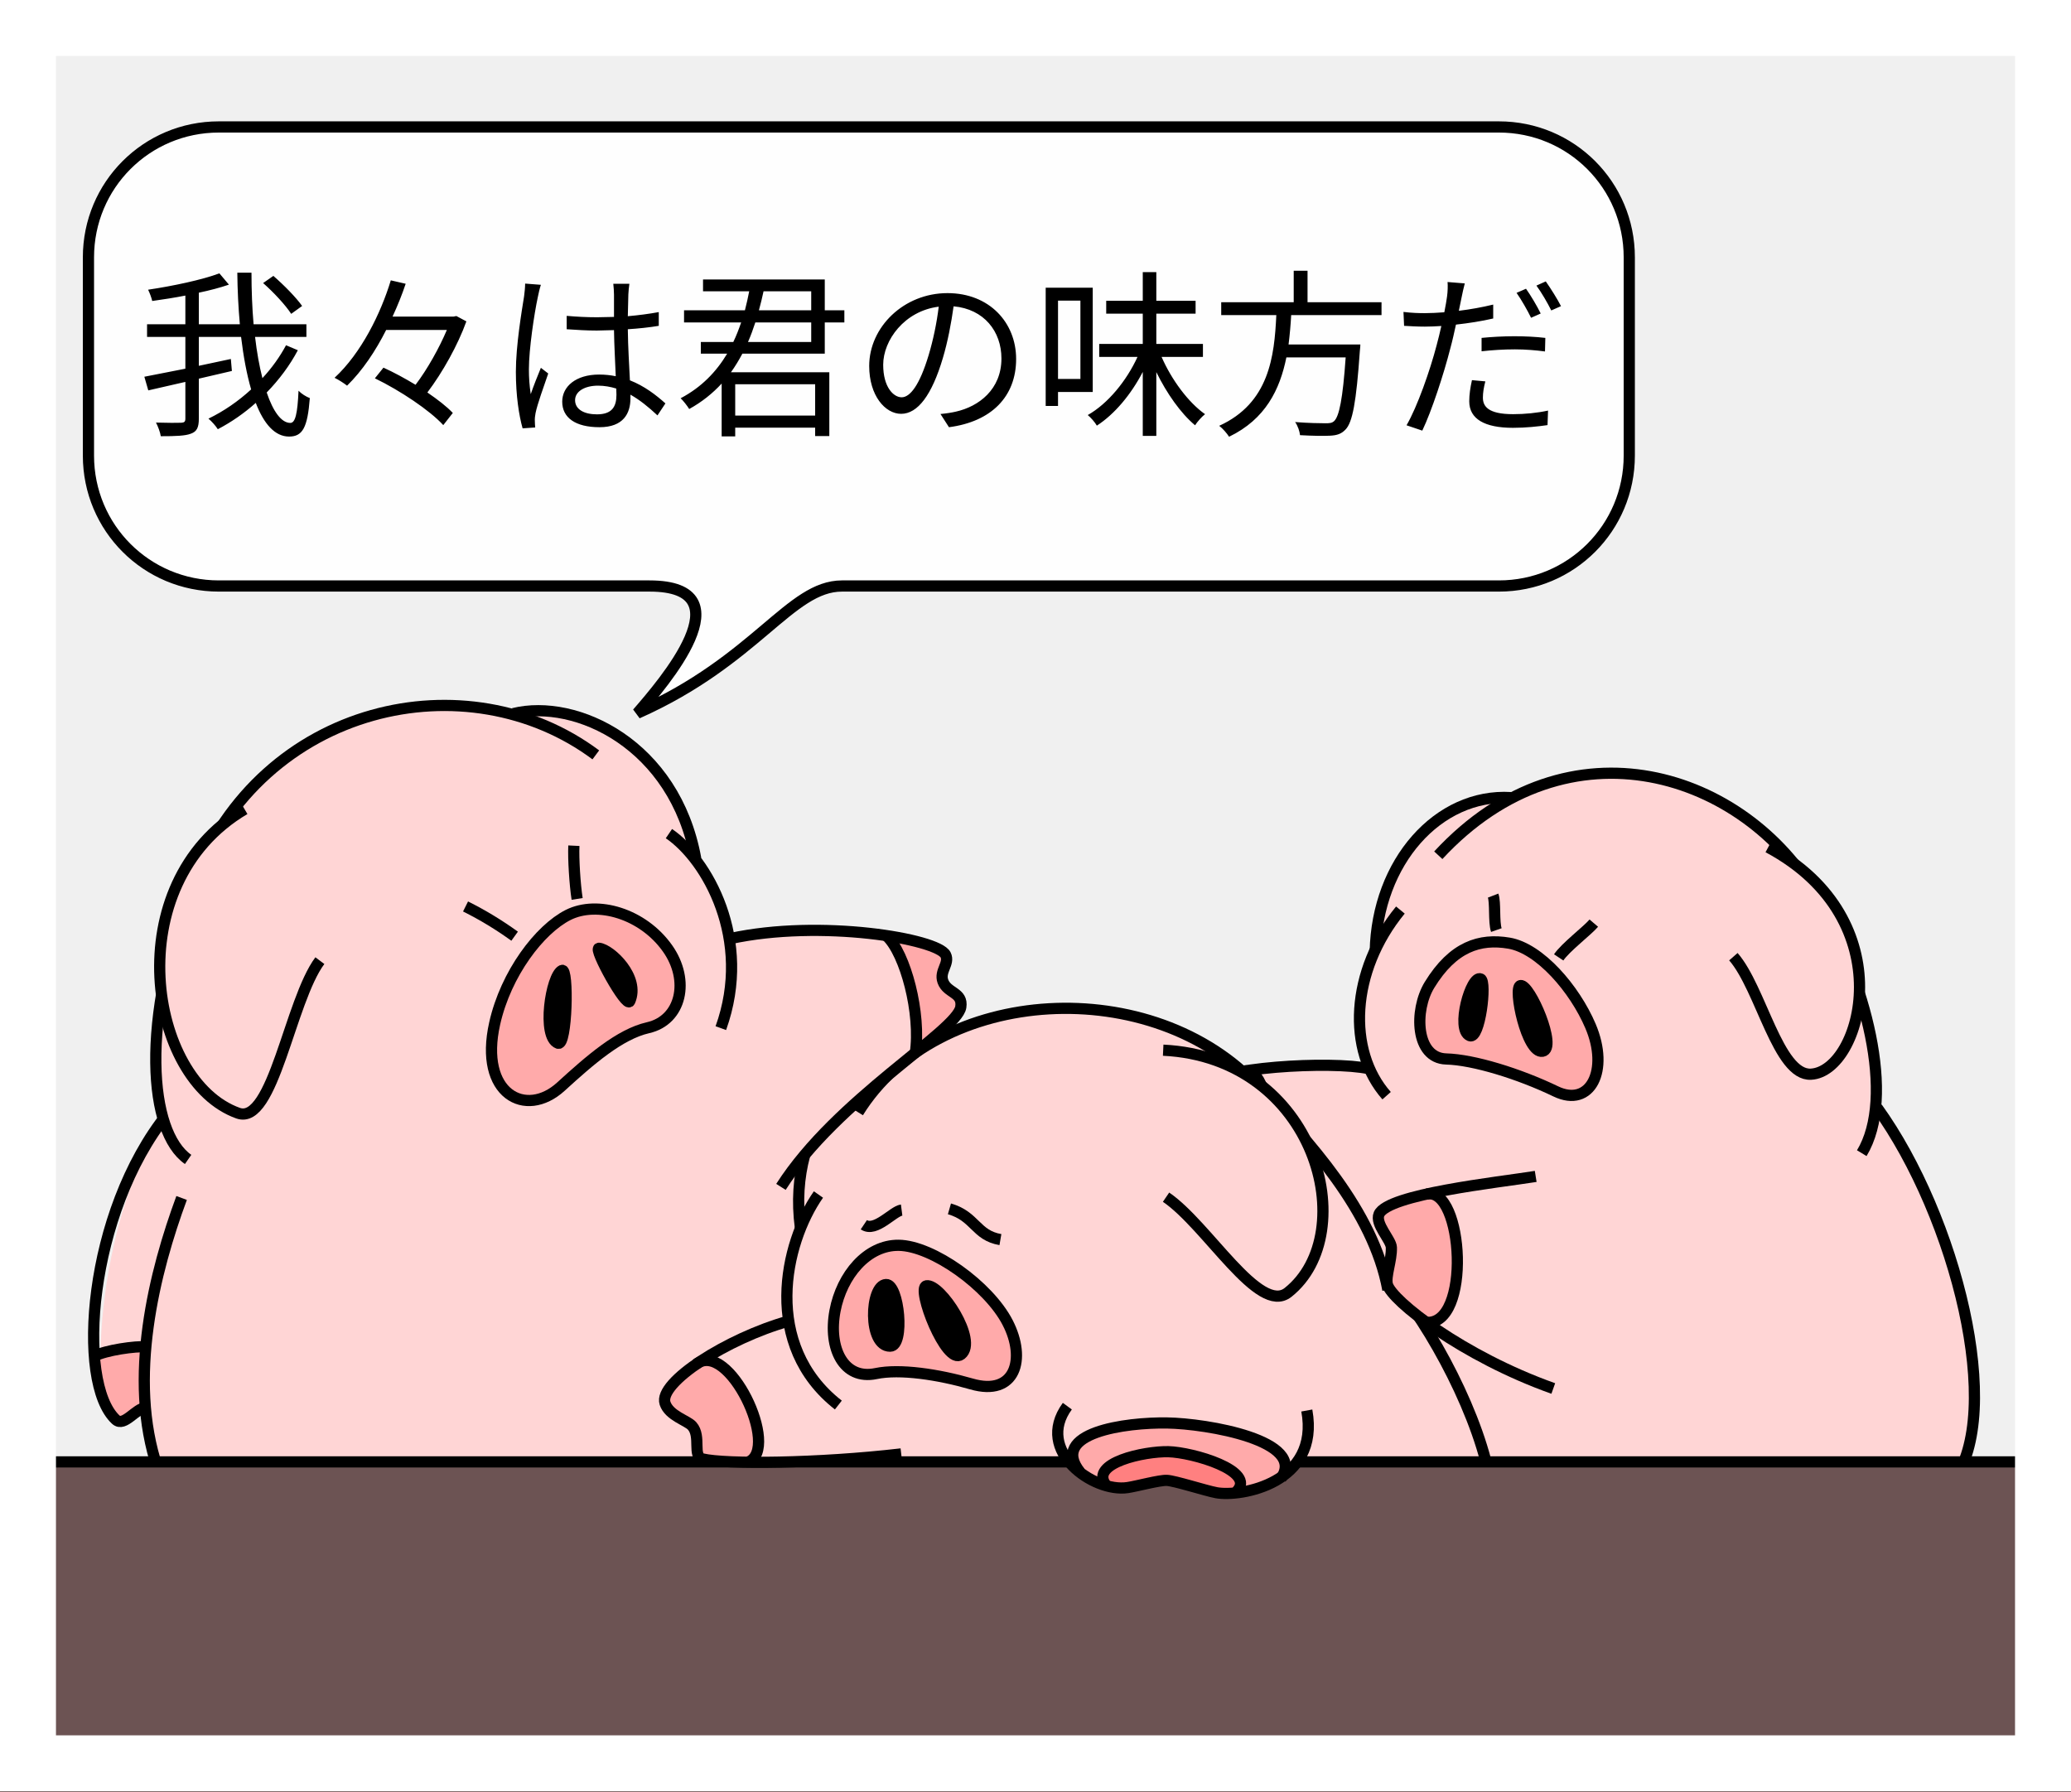
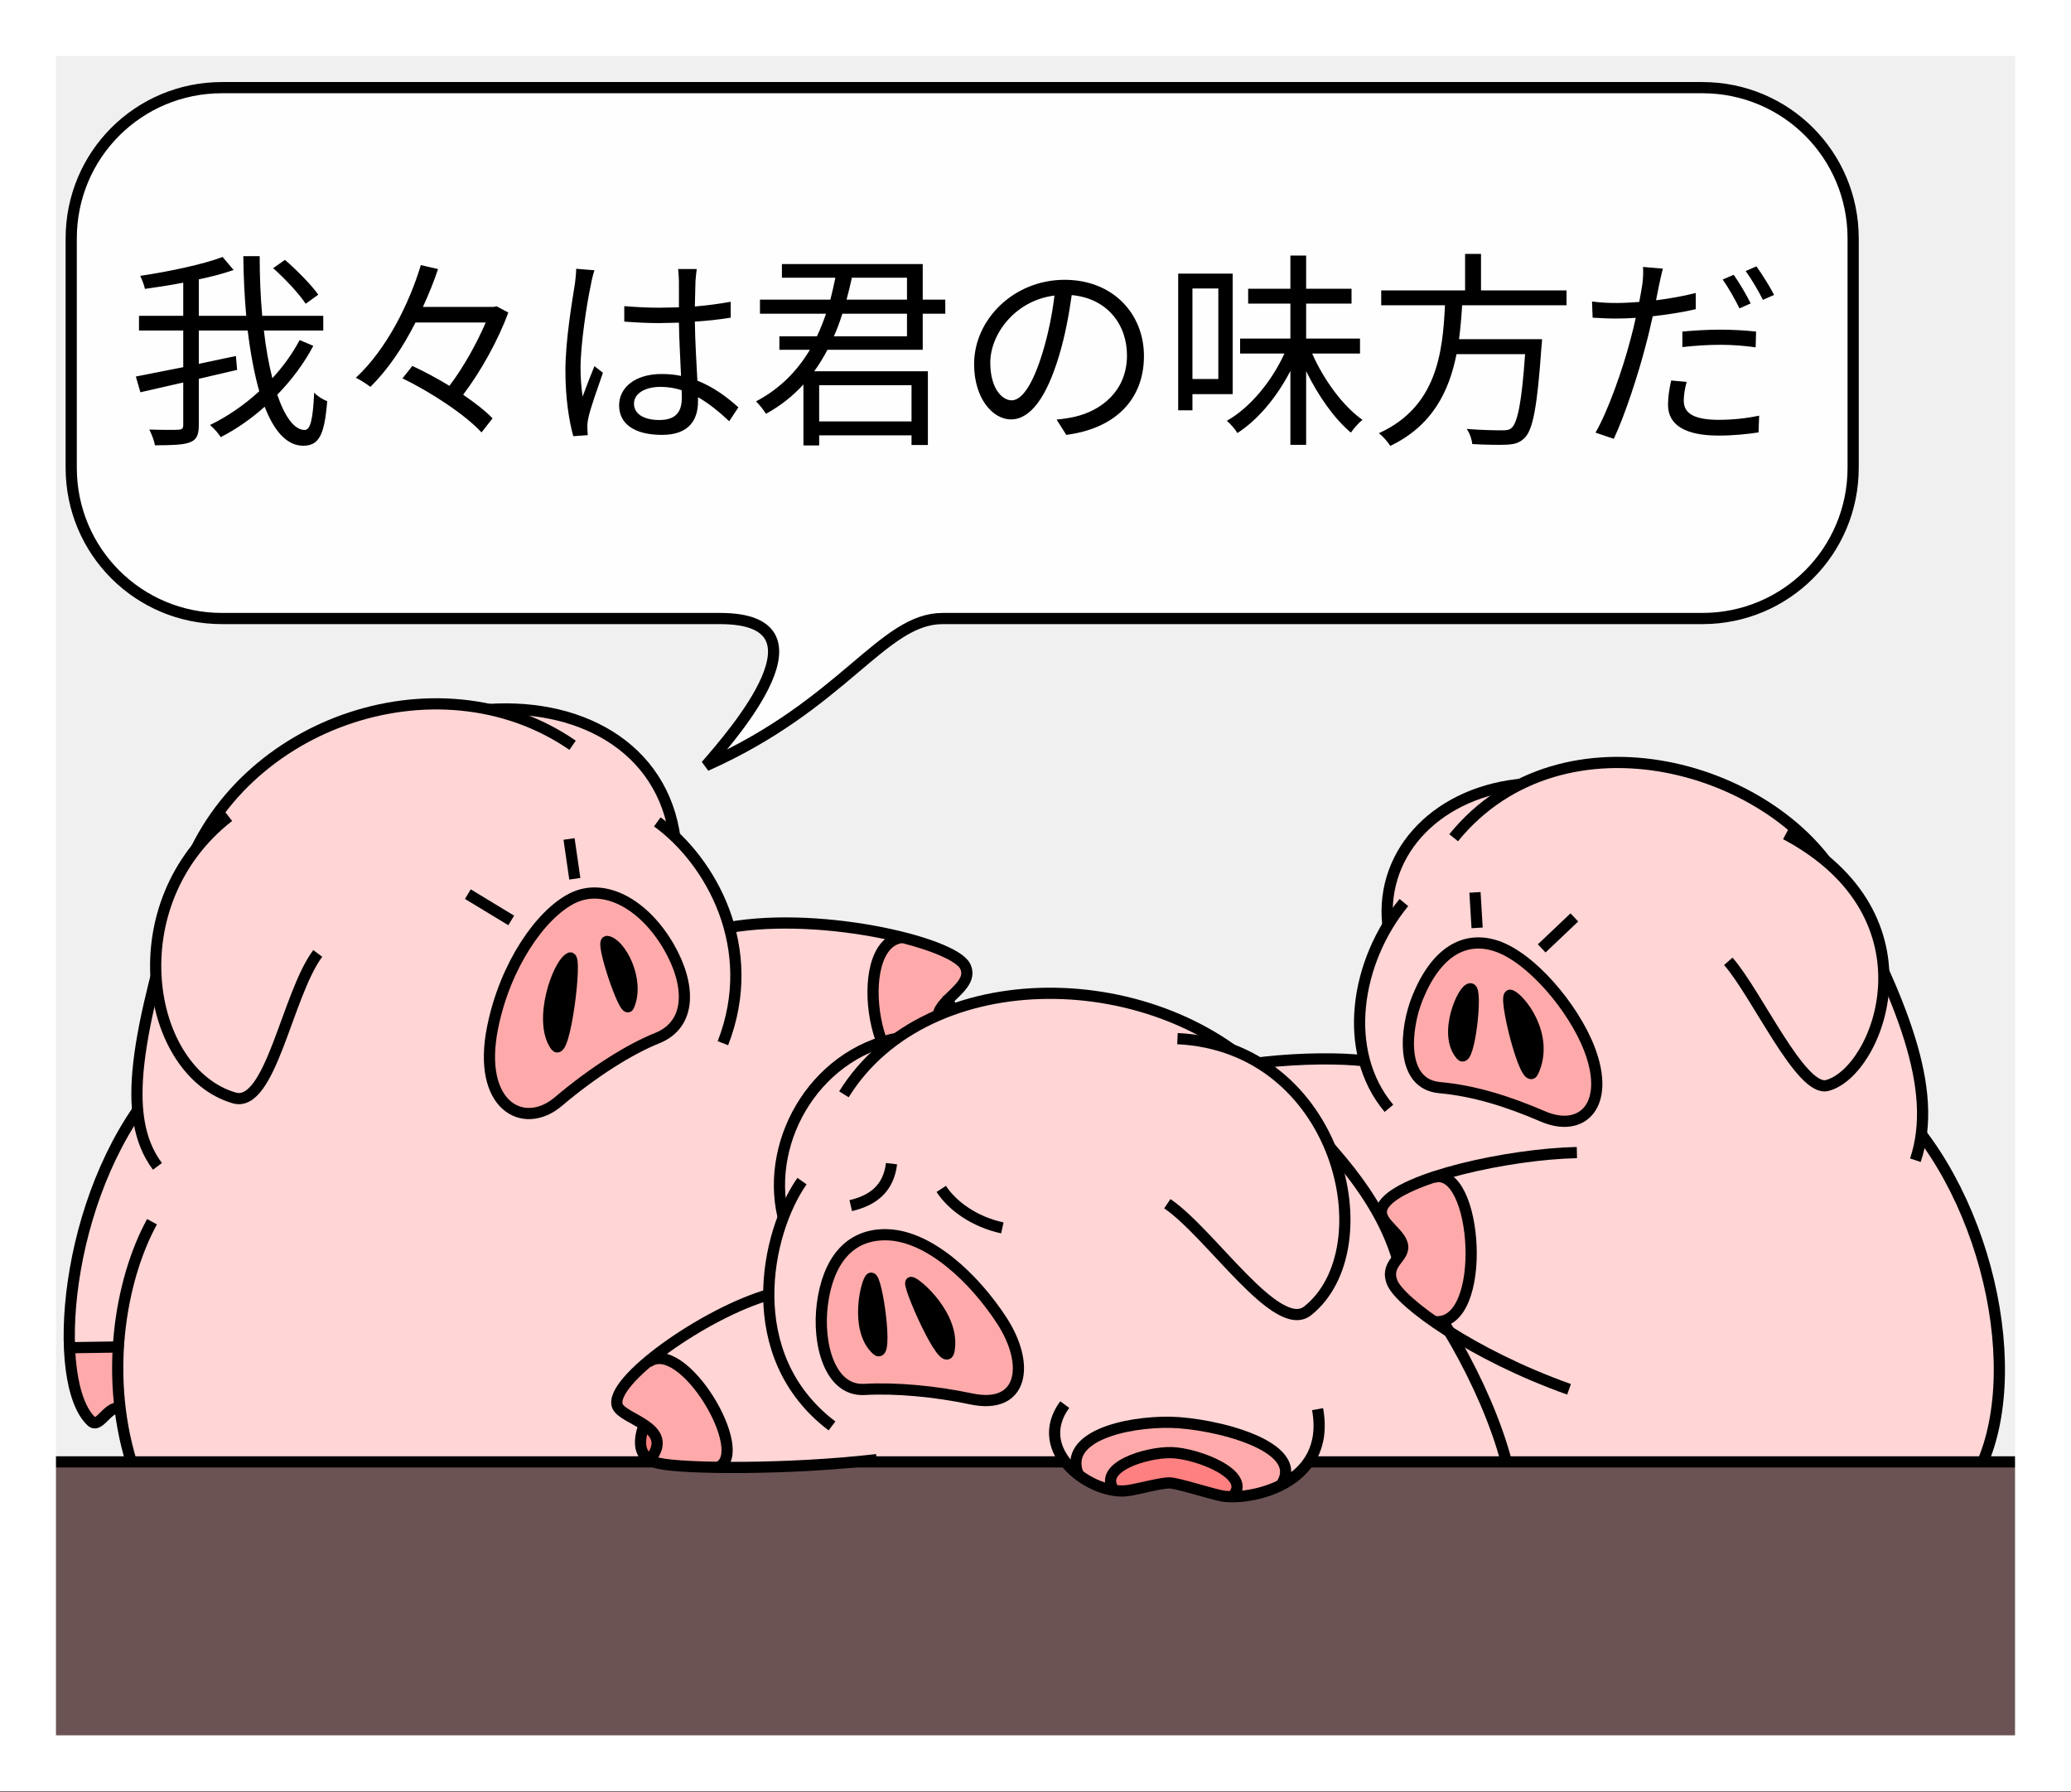
<svg xmlns="http://www.w3.org/2000/svg" width="370" height="320" id="svg3172" version="1.1">
  <defs id="defs3174" />
  <g id="layer1" transform="translate(0,-732.3622)" style="display:none">
    <path style="fill:none;stroke:#0000ff;stroke-width:1px;stroke-linecap:butt;stroke-linejoin:miter;stroke-opacity:1;display:inline" d="M 10,1042.362 360,742.362" id="path3025" />
    <path style="fill:none;stroke:#0000ff;stroke-width:1px;stroke-linecap:butt;stroke-linejoin:miter;stroke-opacity:1;display:inline" d="M 10,742.362 360,1042.362" id="path3027" />
    <path style="fill:none;stroke:#ff0000;stroke-width:1px;stroke-linecap:butt;stroke-linejoin:miter;stroke-opacity:1;display:inline" d="m 10,732.362 0,320" id="path3006" />
    <path style="fill:none;stroke:#ff0000;stroke-width:1px;stroke-linecap:butt;stroke-linejoin:miter;stroke-opacity:1;display:inline" d="m 360,732.362 0,320" id="path3010" />
    <path style="fill:none;stroke:#ff0000;stroke-width:1px;stroke-linecap:butt;stroke-linejoin:miter;stroke-opacity:1;display:inline" d="m 0,742.362 370,3e-5" id="path3016" />
    <path style="fill:none;stroke:#ff0000;stroke-width:1px;stroke-linecap:butt;stroke-linejoin:miter;stroke-opacity:1;display:inline" d="m 0,1042.362 370,0" id="path3018" />
  </g>
  <g id="layer3">
-     <g id="g5508" transform="matrix(1.404209,0,0,1.404209,1126.109,-507.1743)" style="stroke-width:1.424;display:inline">
-       <path id="path5109-2-7-9-5-9-1-1" d="m -783.476,540.279 c -1.299,0.066 -2.417,2.154 -3.708,1.514 -3.961,-1.961 -2.007,-27.435 6.569,-38.748 l 46.484,5.376 z" style="fill:#ffd5d5;stroke:none;display:inline" />
-       <path id="path5109-2-7-9-5-9-1-5" d="m -787.227,541.769 c 1.183,0.824 2.575,-1.506 3.874,-1.572 l 0.104,-7.782 c -1.343,-0.123 -5.389,0.674 -6.609,1.221 -0.01,1.193 0.504,6.65 2.63,8.133 z" style="fill:#ffaaaa;stroke:none;display:inline" />
-       <path id="path3754-1" d="m -778.845,513.585 c -3.424,9.248 -6.928,22.972 -3.055,34.376 l 88.211,0.072 c 7.328,-11.578 -1.38,-33.335 -8.024,-41.376" style="fill:#ffd5d5;stroke:#000000;stroke-width:1.424;stroke-linecap:butt;stroke-linejoin:miter;stroke-opacity:1;display:inline" />
-       <path id="path5109-2-7-9-5-9-1" d="m -783.371,540.245 c -1.299,0.066 -2.79,2.521 -3.848,1.541 -5.086,-4.711 -3.522,-26.335 6.556,-38.886" style="fill:none;stroke:#000000;stroke-width:1.424;stroke-linecap:butt;stroke-linejoin:miter;stroke-opacity:1;display:inline" />
-       <path id="path5111-7-6-0-2-9-3" d="m -783.317,532.524 c -1.343,-0.123 -5.233,0.424 -6.64,1.19" style="fill:none;stroke:#000000;stroke-width:1.424;stroke-linecap:butt;stroke-linejoin:miter;stroke-opacity:1;display:inline" />
+     <g id="g3460" transform="matrix(1.023015,0,0,1.023015,39.086,-320.6719)" style="stroke-width:1.955">
+       <path id="path5109-2-7-9-5-9-1-9-8" d="m -16.546,559.032 c -2.381,-1.162 -3.918,3.539 -5.403,2.164 -7.142,-6.615 -4.946,-39.148 10.979,-58.151 l 74.051,-60.68 15.056,14.751 10.134,19.162 12.271,35.693 z" style="fill:#ffd5d5;stroke:none;display:inline" />
+       <path id="path5109-2-7-9-5-9-1-5-4" d="m -22.247,561.64 c 1.661,1.157 3.477,-3.509 5.44,-2.207 l 0.146,-10.927 -9.28,0.182 c -0.014,1.675 0.707,10.871 3.694,12.953 z" style="fill:#ffaaaa;stroke:none;display:inline" />
+       <path id="path3754-1-0" d="m -11.66,526.794 c -5.597,10.227 -8.546,27.527 -3.108,43.542 l 123.866,0.102 c 10.29,-16.257 6.34,-50.751 -5.354,-62.043" style="fill:#ffd5d5;stroke:#000000;stroke-width:1.955;stroke-linecap:butt;stroke-linejoin:miter;stroke-opacity:1;display:inline" />
+       <path id="path5109-2-7-9-5-9-1-9" d="m -16.832,559.5 c -2.381,-1.162 -3.918,3.539 -5.403,2.164 -7.142,-6.615 -4.946,-39.148 10.979,-58.151" style="fill:none;stroke:#000000;stroke-width:1.955;stroke-linecap:butt;stroke-linejoin:miter;stroke-opacity:1;display:inline" />
+       <path id="path5111-7-6-0-2-9-3-4" d="m -16.757,548.658 -9.045,0.138" style="fill:none;stroke:#000000;stroke-width:1.955;stroke-linecap:butt;stroke-linejoin:miter;stroke-opacity:1;display:inline" />
+       <path id="path3333-8" d="m 87.502,476.162 c 16.205,-3.532 40.731,2.213 42.833,6.453 1.8,3.633 -2.945,5.323 -2.945,5.323 -0.203,1.872 2.723,4.282 2.307,6.95 -0.669,4.296 -19.894,14.214 -28.681,22.571" style="fill:#ffd5d5;stroke:none;display:inline" />
+       <path id="path4014-6-1" d="m 127.322,487.436 c -0.203,1.872 2.753,4.287 2.307,6.95 -0.472,2.818 -5.678,6.118 -5.678,6.118 -9.327,5.877 -14.105,-22.344 -4.669,-23.427 0,0 9.18,1.485 10.985,5.036 1.838,3.614 -2.945,5.323 -2.945,5.323 z" style="fill:#ffaaaa;stroke:none;display:inline" />
+       <path id="path3333-0" d="m 125.877,491.623 c -0.521,-2.839 0.975,-3.317 1.742,-3.785 -0.203,1.872 2.772,3.986 2.473,6.153 -1.514,1.947 -4.026,-1.336 -4.215,-2.368 z" style="fill:#ff8080;stroke:none;display:inline" />
+       <g style="stroke-width:1.392;display:inline" transform="matrix(1.404209,0,0,1.404209,1083.184,-199.117)" id="g5420-1">
+         <path style="fill:#ffd5d5;stroke:#000000;stroke-width:1.392;stroke-linecap:butt;stroke-linejoin:miter;stroke-opacity:1;display:inline" d="m -739.004,453.359 c 12.284,-1.259 22.926,4.505 24.38,16.079" id="path5091-2-40-9-9-9-8" />
+         <path style="fill:#ffd5d5;stroke:#000000;stroke-width:1.392;stroke-linecap:butt;stroke-linejoin:miter;stroke-opacity:1;display:inline" d="m -727.379,457.704 c -16.829,-11.61 -42.582,-2.653 -48.632,17.523 -5.441,18.146 -7.702,28.576 -3,34.845" id="path6000-4" />
+         <path style="fill:none;stroke:#000000;stroke-width:1.392;stroke-linecap:butt;stroke-linejoin:miter;stroke-opacity:1;display:inline" d="m -727.821,469.36 0.717,4.948" id="path5095-5-4-8-7-4-7" />
+         <path style="fill:none;stroke:#000000;stroke-width:1.392;stroke-linecap:butt;stroke-linejoin:miter;stroke-opacity:1;display:inline" d="m -740.405,476.218 5.391,3.27" id="path5097-5-8-8-9-4-7" />
+         <path style="fill:#ffd5d5;stroke:#000000;stroke-width:1.392;stroke-linecap:butt;stroke-linejoin:miter;stroke-opacity:1;display:inline" d="m -770.152,466.568 c -13.959,10.899 -10.29,31.781 0.675,34.989 4.55,1.331 6.588,-12.868 10.403,-17.965" id="path5099-1-8-2-54-6-9" />
+         <path style="fill:#ffaaaa;stroke:#000000;stroke-width:1.392;stroke-linecap:butt;stroke-linejoin:miter;stroke-opacity:1;display:inline" d="m -737.329,492.813 c -1.963,9.784 3.875,12.84 8.157,9.217 4.427,-3.746 8.925,-6.547 12.296,-7.897 4.344,-1.74 4.168,-6.656 1.491,-11.315 -3.076,-5.353 -8.054,-8.087 -12.043,-6.079 -3.923,1.975 -8.344,8.312 -9.901,16.073 z" id="path5101-7-2-4-3-0-3" />
+         <path style="fill:#000000;stroke:#000000;stroke-width:1.392;display:inline" d="m -729.485,495.083 c 1.119,1.578 2.723,-11.363 1.788,-10.92 -1.52,0.72 -3.996,7.806 -1.788,10.92 z" id="path5105-1-4-55-12-6-19" />
+         <path style="fill:#000000;stroke:#000000;stroke-width:1.392;display:inline" d="m -723.093,482.102 c -0.865,-0.103 2.225,9.071 2.676,8.056 1.449,-3.263 -1.08,-7.866 -2.676,-8.056 z" id="path5107-1-5-1-3-6-8" />
+         <path id="path3333" d="m -709.058,480.59 c 11.54,-2.516 29.007,1.576 30.503,4.596 1.282,2.587 -3.739,4.251 -3.338,6.487 0.132,0.735 1.889,3.284 3.05,1.54" style="fill:none;stroke:#000000;stroke-width:1.392;stroke-linecap:butt;stroke-linejoin:miter;stroke-opacity:1" />
+         <path id="path4014-6" d="m -680.652,488.977 c -0.145,1.333 1.939,3.049 1.643,4.949 -0.476,3.06 -14.135,10.474 -20.393,16.425" style="fill:none;stroke:#000000;stroke-width:1.392;stroke-linecap:butt;stroke-linejoin:miter;stroke-opacity:1" />
+         <path style="fill:none;stroke:#000000;stroke-width:1.392;stroke-linecap:butt;stroke-linejoin:miter;stroke-opacity:1" d="m -686.378,481.599 c -6.72,0.771 -3.268,20.744 3.375,16.559" id="path4016-5" />
+         <path style="fill:#ffd5d5;stroke:#000000;stroke-width:1.392;stroke-linecap:butt;stroke-linejoin:miter;stroke-opacity:1;display:inline" d="m -716.845,467.234 c 6.626,4.8 12.795,15.643 8.158,27.523" id="path5093-4-9-4-2-3-2" />
+       </g>
    </g>
-     <g id="g5642" transform="matrix(-1.404209,0,0,1.404209,-759.9071,-507.1743)" style="stroke-width:1.424;display:inline">
-       <path id="path5089-8-7-0-8-2-8-7-0-2" d="m -707.549,522.076 c 6.924,-6.747 14.07,-11.884 14.449,-13.979 0.193,-1.067 -2.41,-2.859 -1.917,-4.441 0.355,-1.14 1.432,-3.093 0.791,-4.284 -1.315,-2.442 -16.428,-3.251 -21.064,-2.233 l -45.831,8.263 z" style="fill:#ffd5d5;stroke:none;display:inline" />
-       <path id="path5089-8-7-0-8-2-8-7-0-4" d="m -693.064,508.005 c 0.193,-1.067 -2.41,-2.859 -1.917,-4.441 0.355,-1.14 1.432,-3.093 0.791,-4.284 -0.45,-0.836 -2.519,-1.481 -5.186,-1.894 -4.169,-0.969 -4.506,16.541 0.393,16.824 3.32,-2.856 5.705,-5.018 5.92,-6.204 z" style="fill:#ffaaaa;stroke:none;display:inline" />
-       <path id="path3327-4-35-4" d="m -779.998,502.115 c -10.005,13.864 -16.276,38.826 -9.622,47.567 l 71.807,-0.956 c 7.104,-3.435 12.563,-26.688 7.945,-36.393" style="fill:#ffd5d5;stroke:#000000;stroke-width:1.424;stroke-linecap:butt;stroke-linejoin:miter;stroke-opacity:1;display:inline" />
-       <path id="path5091-2-40-9-2-4-1" d="m -733.39,462.651 c 9.259,-0.558 17.021,8.223 17.253,19.57" style="fill:#ffd5d5;stroke:#000000;stroke-width:1.424;stroke-linecap:butt;stroke-linejoin:miter;stroke-opacity:1;display:inline" />
-       <path id="path4041-1-6-7" d="m -778.086,507.937 c -4.329,-7.159 -0.578,-21.754 5.831,-32.802 8.935,-15.404 31.353,-23.132 48.049,-5.1 l 4.821,6.971 c 6.373,7.764 6.82,17.896 1.754,23.617" style="fill:#ffd5d5;stroke:none;display:inline" />
-       <path id="path4041-1-6" d="m -724.158,469.984 c -16.696,-18.033 -39.113,-10.305 -48.049,5.1 -6.409,11.049 -10.16,25.644 -5.831,32.802" style="fill:none;stroke:#000000;stroke-width:1.424;stroke-linecap:butt;stroke-linejoin:miter;stroke-opacity:1;display:inline" />
-       <path id="path5093-4-9-4-4-0-8" d="m -719.336,476.955 c 6.373,7.764 6.82,17.896 1.754,23.617" style="fill:none;stroke:#000000;stroke-width:1.424;stroke-linecap:butt;stroke-linejoin:miter;stroke-opacity:1;display:inline" />
-       <path id="path5095-5-4-8-5-7-9" d="m -731.132,475.119 c -0.319,0.825 -0.064,3.386 -0.414,4.385" style="fill:none;stroke:#000000;stroke-width:1.424;stroke-linecap:butt;stroke-linejoin:miter;stroke-opacity:1;display:inline" />
-       <path id="path5097-5-8-8-5-63-8" d="m -743.944,478.621 c 0.837,0.982 3.641,3.107 4.468,4.359" style="fill:none;stroke:#000000;stroke-width:1.424;stroke-linecap:butt;stroke-linejoin:miter;stroke-opacity:1;display:inline" />
-       <path id="path5099-1-8-2-7-6-4" d="m -766.128,468.973 c -17.298,9.261 -11.887,28.535 -5.438,28.865 4.185,0.214 6.349,-10.927 9.863,-14.949" style="fill:#ffd5d5;stroke:#000000;stroke-width:1.424;stroke-linecap:butt;stroke-linejoin:miter;stroke-opacity:1;display:inline" />
-       <path id="path5101-7-2-4-1-1-1" d="m -733.147,481.166 c -3.921,0.663 -8.356,5.817 -10.368,10.53 -2.419,5.665 0.01,10.444 4.408,8.33 4.706,-2.263 10.486,-4.037 13.935,-4.125 3.926,-0.1 4.112,-6.193 2.129,-9.426 -2.999,-4.89 -6.419,-5.931 -10.104,-5.309 z" style="fill:#ffaaaa;stroke:#000000;stroke-width:1.424;stroke-linecap:butt;stroke-linejoin:miter;stroke-opacity:1;display:inline" />
-       <path id="path5105-1-4-55-1-28-5-4" d="m -737.419,494.921 c 2.006,0.354 3.794,-8.168 2.806,-8.359 -1.19,-0.23 -4.745,8.017 -2.806,8.359 z" style="fill:#000000;stroke:#000000;stroke-width:1.424;display:inline" />
-       <path id="path5107-1-5-1-5-4-3" d="m -729.552,485.719 c -0.782,0.352 0.097,7.745 1.386,7.223 1.842,-0.747 -0.149,-7.779 -1.386,-7.223 z" style="fill:#000000;stroke:#000000;stroke-width:1.424;display:inline" />
-       <path id="path5111-7-1-7-7-7-7-3-8" d="m -699.365,497.45 c -4.214,-1.001 -4.551,16.563 0.314,16.825" style="fill:none;stroke:#000000;stroke-width:1.424;stroke-linecap:butt;stroke-linejoin:miter;stroke-opacity:1;display:inline" />
-       <path id="path5089-8-7-0-8-2-8-7-0" d="m -707.546,522.071 c 6.924,-6.747 14.07,-11.884 14.449,-13.979 0.193,-1.067 -2.41,-2.859 -1.917,-4.441 0.355,-1.14 1.432,-3.093 0.791,-4.284 -1.315,-2.442 -16.428,-3.251 -21.064,-2.233" style="fill:none;stroke:#000000;stroke-width:1.424;stroke-linecap:butt;stroke-linejoin:miter;stroke-opacity:1;display:inline" />
+     <g id="g3559" transform="matrix(1.023015,0,0,1.023015,39.086,-320.6719)" style="stroke-width:1.955">
+       <path id="path5089-8-7-0-8-2-8-7-0-2-8" d="m 191.995,535.366 c -9.722,-9.474 -21.038,-18.067 -21.57,-21.008 -0.271,-1.498 3.384,-4.015 2.692,-6.236 -0.499,-1.6 -2.011,-4.343 -1.11,-6.016 1.846,-3.429 23.068,-4.565 29.579,-3.135 l 3.873,-26.506 11.401,-12.07 69.972,48.011 z" style="fill:#ffd5d5;stroke:none;display:inline" />
+       <path id="path5089-8-7-0-8-2-8-7-0-4-2" d="m 170.375,514.229 c -0.271,-1.498 3.384,-4.015 2.692,-6.236 -0.499,-1.6 -2.011,-4.343 -1.11,-6.016 0.632,-1.174 3.537,-2.08 7.283,-2.66 5.854,-1.36 6.327,23.226 -0.552,23.624 -4.662,-4.01 -8.011,-7.046 -8.313,-8.712 z" style="fill:#ffaaaa;stroke:none;display:inline" />
+       <path id="path3327-4-35-4-4" d="m 292.448,505.958 c 17.202,16.709 24.038,50.578 13.512,66.793 l -100.832,-1.343 c -9.975,-4.824 -17.64,-37.476 -11.156,-51.103" style="fill:#ffd5d5;stroke:#000000;stroke-width:1.955;stroke-linecap:butt;stroke-linejoin:miter;stroke-opacity:1;display:inline" />
+       <path id="path5111-7-1-7-7-7-7-3-8-1" d="m 179.223,499.407 c 5.917,-1.406 6.391,23.259 -0.441,23.626" style="fill:none;stroke:#000000;stroke-width:1.955;stroke-linecap:butt;stroke-linejoin:miter;stroke-opacity:1;display:inline" />
+       <path id="path5089-8-7-0-8-2-8-7-0-42" d="m 191.795,535.359 c -9.722,-9.474 -20.841,-18.067 -21.373,-21.008 -0.271,-1.498 3.384,-4.015 2.692,-6.236 -0.499,-1.6 -2.011,-4.343 -1.11,-6.016 1.846,-3.429 23.068,-4.565 29.579,-3.135" style="fill:none;stroke:#000000;stroke-width:1.955;stroke-linecap:butt;stroke-linejoin:miter;stroke-opacity:1;display:inline" />
+       <path id="path5091-2-40-9-2-4-1-5" d="m 228.059,450.349 c -14.839,1.164 -25.217,11.579 -23.91,24.481" style="fill:#ffd5d5;stroke:#000000;stroke-width:1.955;stroke-linecap:butt;stroke-linejoin:miter;stroke-opacity:1;display:inline" />
+       <path id="path4041-1-6-1" d="m 215.656,459.743 c 19.099,-23.452 57.133,-12.45 68.116,8.989 9.794,19.119 16.748,34.714 12.522,47.328" style="fill:#ffd5d5;stroke:#000000;stroke-width:1.955;stroke-linecap:butt;stroke-linejoin:miter;stroke-opacity:1;display:inline" />
+       <path id="path5093-4-9-4-4-0-8-7" d="m 206.965,471.061 c -8.413,10.263 -10.959,25.97 -2.611,35.934" style="fill:#ffd5d5;stroke:#000000;stroke-width:1.955;stroke-linecap:butt;stroke-linejoin:miter;stroke-opacity:1;display:inline" />
+       <path id="path5095-5-4-8-5-7-9-1" d="m 219.38,469.287 0.374,6.199" style="fill:none;stroke:#000000;stroke-width:1.955;stroke-linecap:butt;stroke-linejoin:miter;stroke-opacity:1;display:inline" />
+       <path id="path5097-5-8-8-5-63-8-1" d="m 236.733,473.661 -5.699,5.407" style="fill:none;stroke:#000000;stroke-width:1.955;stroke-linecap:butt;stroke-linejoin:miter;stroke-opacity:1;display:inline" />
+       <path id="path5099-1-8-2-7-6-4-5" d="m 273.649,459.132 c 27.036,14.394 16.177,41.608 7.217,43.879 -4.57,1.158 -12.214,-15.926 -17.245,-21.686" style="fill:#ffd5d5;stroke:#000000;stroke-width:1.955;stroke-linecap:butt;stroke-linejoin:miter;stroke-opacity:1;display:inline" />
+       <path id="path5101-7-2-4-1-1-1-2" d="m 222.946,478.598 c 6.167,1.931 13.659,10.827 16.422,18.034 3.764,9.82 -1.272,14.727 -8.12,11.779 -6.291,-2.709 -12.126,-4.494 -18.033,-5.029 -7.03,-0.636 -6.02,-10.38 -3.873,-15.673 3.287,-8.105 8.232,-10.794 13.604,-9.112 z" style="fill:#ffaaaa;stroke:#000000;stroke-width:1.955;stroke-linecap:butt;stroke-linejoin:miter;stroke-opacity:1;display:inline" />
+       <path id="path5105-1-4-55-1-28-5-4-7" d="m 229.502,500.643 c -1.243,2.638 -5.332,-13.787 -3.947,-13.389 1.582,0.455 6.948,7.016 3.947,13.389 z" style="fill:#000000;stroke:#000000;stroke-width:1.955;display:inline" />
+       <path id="path5107-1-5-1-5-4-3-6" d="m 218.643,486.123 c 1.203,0.246 -0.303,13.093 -1.639,11.616 -3.309,-3.657 0.381,-11.874 1.639,-11.616 z" style="fill:#000000;stroke:#000000;stroke-width:1.955;display:inline" />
    </g>
-     <path style="fill:#ffd5d5;stroke:#000000;stroke-width:2;stroke-linecap:butt;stroke-linejoin:miter;stroke-opacity:1;display:inline" d="m 246.961,226.939 c 7.256,7.426 16.386,23.773 19.021,36.31 l -121.219,-2.05 -4.703,-17.357" id="path3754-1-6" />
+     <path style="fill:#ffd5d5;stroke:#000000;stroke-width:2;stroke-linecap:butt;stroke-linejoin:miter;stroke-opacity:1;display:inline" d="m 249.636,225.301 c 7.661,7.839 17.299,25.097 20.08,38.333 l -127.973,-2.164 -4.965,-18.324 5.008,-31.482 8.628,-18.484 z" id="path3754-1-6-3" />
    <rect style="fill:#6c5353;fill-opacity:1;stroke:#000000;stroke-width:2;display:inline" id="rect5936" width="431.794" height="60.381" x="-29.285" y="261.153" />
-     <g id="g5918" transform="matrix(-1.404209,0,0,1.404209,-778.1618,-602.6605)" style="stroke-width:1.424;display:inline">
-       <path id="path4014-8-3" d="m -654.555,597.258 c 7.807,2.201 16.546,7.807 15.673,10.44 -0.53,1.6 -2.816,2.181 -3.441,2.886 -1.202,1.357 0.012,3.876 -1.342,4.2 -2.912,0.697 -14.627,0.595 -25.264,-0.64" style="fill:#ffd5d5;stroke:none;display:inline" />
-       <path id="path5677-6-8-2" d="m -642.633,602.828 c 2.683,1.869 4.348,3.732 3.943,4.954 -0.53,1.6 -2.816,2.181 -3.441,2.886 -1.202,1.357 0.012,3.876 -1.342,4.2 -1.013,0.242 -3.09,0.388 -5.82,0.402 -4.113,-1.72 2.521,-15.694 6.66,-12.442 z" style="fill:#ffaaaa;stroke:none;display:inline" />
-       <path id="path4014-8" d="m -654.451,597.26 c 7.807,2.201 16.546,7.807 15.673,10.44 -0.53,1.6 -2.816,2.181 -3.441,2.886 -1.202,1.357 0.012,3.876 -1.342,4.2 -2.912,0.697 -14.627,0.595 -25.264,-0.64" style="fill:none;stroke:#000000;stroke-width:1.424;stroke-linecap:butt;stroke-linejoin:miter;stroke-opacity:1;display:inline" />
-       <path id="path5677-6-8" d="m -649.384,615.168 c -4.109,-1.699 2.525,-15.674 6.662,-12.426" style="fill:none;stroke:#000000;stroke-width:1.424;stroke-linecap:butt;stroke-linejoin:miter;stroke-opacity:1;display:inline" />
+     <g id="g3742" transform="matrix(1.023015,0,0,1.023015,39.086,-320.6719)" style="stroke-width:1.955">
+       <path id="path3622-4" d="m 96.181,539.568 c -11.313,3.189 -28.561,15.358 -26.578,19.517 0.774,1.623 4.884,2.657 4.884,2.657 -2.225,5.424 0.288,6.837 2.249,7.306 4.22,1.01 22.722,1.168 38.135,-0.623" style="fill:#ffd5d5;stroke:none;display:inline" />
+       <path id="path4014-8-6-49" d="m 74.499,561.82 c -2.225,5.424 0.288,6.837 2.249,7.306 4.22,1.009 10.411,0.726 10.411,0.726 5.954,-2.462 -6.251,-23.025 -12.246,-18.319 0,0 -6.547,4.485 -5.299,7.629 0.592,1.491 4.884,2.657 4.884,2.657 z" style="fill:#ffaaaa;stroke:none;display:inline" />
+       <path id="path3622-0" d="m 75.699,568.899 c -1.294,-0.07 -3.56,-2.025 -1.607,-6.735 0,0 5.167,0.808 1.607,6.735 z" style="fill:#ff8080;stroke:none;display:inline" />
+       <path id="path3622" d="m 96.216,539.485 c -11.313,3.189 -28.331,15.256 -26.578,19.517 0.983,2.39 10.026,3.638 5.8,9.165" style="fill:none;stroke:#000000;stroke-width:1.955;stroke-linecap:butt;stroke-linejoin:miter;stroke-opacity:1;display:inline" />
+       <path id="path4014-8-6" d="m 74.522,561.658 c -2.225,5.424 0.288,6.837 2.249,7.306 4.22,1.01 22.722,1.168 38.135,-0.623" style="fill:none;stroke:#000000;stroke-width:1.955;stroke-linecap:butt;stroke-linejoin:miter;stroke-opacity:1;display:inline" />
+       <path id="path5677-6-8-8" d="m 87.182,569.691 c 5.954,-2.462 -6.251,-23.025 -12.246,-18.319" style="fill:none;stroke:#000000;stroke-width:1.955;stroke-linecap:butt;stroke-linejoin:miter;stroke-opacity:1;display:inline" />
+       <path id="path4014-8-1-4-2" d="m 147.636,558.781 c -6.041,8.231 4.805,15.969 11.114,15.006 1.749,-0.267 5.871,-1.387 7.234,-1.329 1.46,0.062 7.148,1.901 9.129,2.274 4.401,0.827 19.134,-1.689 16.678,-15.152" style="fill:#ffd5d5;stroke:none;display:inline" />
+       <path id="path4014-8-1-7-8" d="m 158.726,573.851 c 1.749,-0.267 5.871,-1.387 7.234,-1.329 1.46,0.062 7.148,1.901 9.129,2.274 2.367,0.445 6.192,0.759 10.314,-1.851 4.909,-6.913 -12.028,-10.894 -19.419,-11.007 -7.574,-0.115 -20.765,3.302 -16.061,9.066 2.642,2.101 6.13,3.255 8.803,2.847 z" style="fill:#ffaaaa;stroke:none;display:inline" />
+       <path id="path4014-8-1-7-7-6" d="m 166.176,572.404 c 1.457,0.109 7.148,1.901 9.129,2.274 6.141,-2.371 -4.146,-7.392 -8.852,-7.561 -4.311,-0.155 -12.671,2.803 -9.845,6.626 2.64,0.283 7.977,-1.457 9.568,-1.338 z" style="fill:#ff8080;stroke:none;display:inline" />
+       <path id="path4014-8-1-0" d="m 147.738,558.728 c -6.041,8.231 4.805,15.969 11.114,15.006 1.749,-0.267 5.871,-1.387 7.234,-1.329 1.46,0.062 7.148,1.901 9.129,2.274 4.401,0.827 19.134,-1.689 16.678,-15.152" style="fill:none;stroke:#000000;stroke-width:1.955;stroke-linecap:butt;stroke-linejoin:miter;stroke-opacity:1;display:inline" />
+       <path id="path5677-2" d="m 177.001,574.801 c 3.763,-3.807 -6.235,-7.584 -10.638,-7.684 -4.312,-0.098 -13.089,2.525 -9.969,6.646" style="fill:none;stroke:#000000;stroke-width:1.955;stroke-linecap:butt;stroke-linejoin:miter;stroke-opacity:1" />
+       <path id="path5677-6-4" d="m 185.45,572.891 c 4.85,-6.977 -11.948,-10.958 -19.34,-11.07 -7.574,-0.115 -18.675,2.397 -16.031,9.057" style="fill:none;stroke:#000000;stroke-width:1.955;stroke-linecap:butt;stroke-linejoin:miter;stroke-opacity:1;display:inline" />
    </g>
-     <g id="g5924" transform="matrix(-1.404209,0,0,1.404209,-778.1618,-602.6605)" style="stroke-width:1.424;display:inline">
-       <path id="path5091-2-40-9-9-9-1" d="m -670.461,563.048 c 7.019,-0.067 16.244,8.929 14.463,22.313" style="fill:#ffd5d5;stroke:#000000;stroke-width:1.424;stroke-linecap:butt;stroke-linejoin:miter;stroke-opacity:1;display:inline" />
-       <path id="path5093-4-9-4-2-3-4-3" d="m -660.881,607.865 c 9.721,-7.597 6.9,-20.553 2.532,-26.783 l -5.054,-10.459 c -10.139,-16.349 -37.58,-17.701 -50.926,-3.175 -6.316,6.875 -14.582,15.577 -16.468,25.759" style="fill:#ffd5d5;stroke:none;display:inline" />
-       <path id="path5793" d="m -663.349,570.686 c -10.139,-16.349 -37.58,-17.701 -50.926,-3.175 -6.316,6.875 -14.582,15.577 -16.468,25.759" style="fill:none;stroke:#000000;stroke-width:1.424;stroke-linecap:butt;stroke-linejoin:miter;stroke-opacity:1;display:inline" />
-       <path id="path5093-4-9-4-2-3-4" d="m -658.295,581.145 c 4.368,6.23 7.19,19.187 -2.532,26.783" style="fill:none;stroke:#000000;stroke-width:1.424;stroke-linecap:butt;stroke-linejoin:miter;stroke-opacity:1;display:inline" />
-       <path id="path5095-5-4-8-7-4-2" d="m -664.071,584.989 c -1.474,0.991 -3.716,-1.725 -4.808,-1.867" style="fill:none;stroke:#000000;stroke-width:1.424;stroke-linecap:butt;stroke-linejoin:miter;stroke-opacity:1;display:inline" />
-       <path id="path5097-5-8-8-9-4-3" d="m -681.447,586.881 c 3.162,-0.543 3.177,-2.961 6.486,-3.912" style="fill:none;stroke:#000000;stroke-width:1.424;stroke-linecap:butt;stroke-linejoin:miter;stroke-opacity:1;display:inline" />
-       <path id="path5099-1-8-2-54-6-2" d="m -702.155,562.784 c -19.51,0.939 -25.349,23.282 -15.895,30.81 3.709,2.953 10.266,-8.527 15.53,-12.11" style="fill:#ffd5d5;stroke:#000000;stroke-width:1.424;stroke-linecap:butt;stroke-linejoin:miter;stroke-opacity:1;display:inline" />
-       <path id="path5101-7-2-4-3-0-2" d="m -682.368,597.441 c -2.395,4.641 -0.982,9.423 4.601,7.805 4.22,-1.222 9.114,-1.957 12.161,-1.32 4.112,0.859 6.102,-3.24 5.205,-7.979 -0.862,-4.549 -4.094,-8.39 -8.103,-8.341 -4.31,0.052 -11.446,5.149 -13.864,9.834 z" style="fill:#ffaaaa;stroke:#000000;stroke-width:1.424;stroke-linecap:butt;stroke-linejoin:miter;stroke-opacity:1;display:inline" />
-       <path id="path5105-1-4-55-12-6-1" d="m -676.444,601.49 c 1.88,1.509 5.763,-8.504 4.407,-8.733 -1.775,-0.3 -6.586,6.984 -4.407,8.733 z" style="fill:#000000;stroke:#000000;stroke-width:1.424;display:inline" />
-       <path id="path5107-1-5-1-3-6-6" d="m -666.9,592.595 c -1.638,-0.081 -2.422,7.833 -0.521,7.845 2.861,0.018 2.594,-7.742 0.521,-7.845 z" style="fill:#000000;stroke:#000000;stroke-width:1.424;display:inline" />
+     <g id="g3720" transform="matrix(1.023015,0,0,1.023015,39.086,-320.6719)" style="stroke-width:1.955">
+       <path id="path5091-2-40-9-9-9-1-7" d="m 120.059,494.489 c -15.348,2.06 -24.689,17.685 -21.534,31.327" style="fill:#ffd5d5;stroke:#000000;stroke-width:1.955;stroke-linecap:butt;stroke-linejoin:miter;stroke-opacity:1;display:inline" />
+       <path id="path5793-1" d="m 109.177,504.55 c 14.693,-23.691 55.32,-22.775 74.66,-1.725 9.153,9.963 20.269,19.696 23.001,34.451" style="fill:#ffd5d5;stroke:#000000;stroke-width:1.955;stroke-linecap:butt;stroke-linejoin:miter;stroke-opacity:1;display:inline" />
+       <path id="path5093-4-9-4-2-3-4-8" d="m 101.853,519.707 c -6.33,9.028 -10.885,30.521 5.236,42.75" style="fill:#ffd5d5;stroke:#000000;stroke-width:1.955;stroke-linecap:butt;stroke-linejoin:miter;stroke-opacity:1;display:inline" />
+       <path id="path5095-5-4-8-7-4-2-9" d="m 110.367,523.983 c 4.024,-0.938 6.609,-3.089 7.121,-7.328" style="fill:none;stroke:#000000;stroke-width:1.955;stroke-linecap:butt;stroke-linejoin:miter;stroke-opacity:1;display:inline" />
+       <path id="path5097-5-8-8-9-4-3-2" d="m 136.841,527.874 c -4.884,-1.051 -8.76,-3.863 -10.669,-6.808" style="fill:none;stroke:#000000;stroke-width:1.955;stroke-linecap:butt;stroke-linejoin:miter;stroke-opacity:1;display:inline" />
+       <path id="path5099-1-8-2-54-6-2-7" d="m 167.424,494.825 c 28.272,1.361 36.446,36.614 22.746,47.523 -5.374,4.279 -16.89,-13.508 -24.518,-18.698" style="fill:#ffd5d5;stroke:#000000;stroke-width:1.955;stroke-linecap:butt;stroke-linejoin:miter;stroke-opacity:1;display:inline" />
+       <path id="path5101-7-2-4-3-0-2-9" d="m 136.737,544.04 c 5.022,7.714 3.745,15.629 -5.362,13.692 -6.227,-1.324 -13.172,-1.963 -18.605,-1.65 -6.077,0.35 -8.267,-7.995 -7.356,-14.925 0.961,-7.312 4.568,-12.228 11.233,-12.087 7.404,0.157 15.272,7.57 20.09,14.97 z" style="fill:#ffaaaa;stroke:#000000;stroke-width:1.955;stroke-linecap:butt;stroke-linejoin:miter;stroke-opacity:1;display:inline" />
+       <path id="path5105-1-4-55-12-6-1-5" d="m 127.506,549.404 c -0.688,3.425 -7.425,-12.008 -6.602,-12.008 0.833,6e-5 7.818,5.95 6.602,12.008 z" style="fill:#000000;stroke:#000000;stroke-width:1.955;display:inline" />
+       <path id="path5107-1-5-1-3-6-6-4" d="m 113.891,536.658 c 1.043,-0.411 3.08,14.373 1.043,12.519 -4.001,-3.641 -1.751,-12.24 -1.043,-12.519 z" style="fill:#000000;stroke:#000000;stroke-width:1.955;display:inline" />
    </g>
-     <g id="g5618" transform="matrix(-1.404209,0,0,1.404209,-759.9071,-507.1743)" style="stroke-width:1.424;display:inline">
-       <path id="path5089-8-7-0-8-2-8-6-2" d="m -738.742,537.821 c 11.575,-4.114 20.547,-11.169 21.104,-13.223 0.284,-1.046 -0.564,-3.074 -0.504,-4.73 0.035,-0.966 2.107,-2.982 1.571,-4.224 -1.101,-2.546 -15.089,-4.032 -19.934,-4.804" style="fill:#ffd5d5;stroke:none;display:inline" />
-       <path id="path5089-8-7-0-8-2-8-6-3" d="m -717.634,524.591 c 0.284,-1.046 -0.564,-3.074 -0.504,-4.73 0.035,-0.966 2.107,-2.982 1.571,-4.224 -0.438,-1.014 -2.922,-1.86 -6.063,-2.559 -4.692,-0.961 -5.733,16.905 0.11,16.298 2.864,-2.106 4.648,-3.904 4.887,-4.784 z" style="fill:#ffaaaa;stroke:none;display:inline" />
-       <path id="path5111-7-1-7-7-7-7-1" d="m -722.686,513.087 c -4.687,-0.961 -5.728,16.905 0.122,16.311" style="fill:none;stroke:#000000;stroke-width:1.424;stroke-linecap:butt;stroke-linejoin:miter;stroke-opacity:1;display:inline" />
-       <path id="path5089-8-7-0-8-2-8-6" d="m -738.788,537.823 c 11.575,-4.114 20.547,-11.169 21.104,-13.223 0.284,-1.046 -0.564,-3.074 -0.504,-4.73 0.035,-0.966 2.107,-2.982 1.571,-4.224 -1.101,-2.546 -15.089,-4.032 -19.934,-4.804" style="fill:none;stroke:#000000;stroke-width:1.424;stroke-linecap:butt;stroke-linejoin:miter;stroke-opacity:1;display:inline" />
-     </g>
-     <g id="g5420" transform="matrix(1.404209,0,0,1.404209,1126.109,-507.1743)" style="stroke-width:1.424;display:inline">
-       <path id="path4014-5" d="m -709.039,480.597 c 11.54,-2.516 26.407,0.032 27.415,2.069 0.542,1.095 -0.818,2.053 -0.343,3.37 0.557,1.544 2.571,1.365 2.275,3.265 -0.476,3.06 -15.781,11.737 -22.881,22.881 l -75.463,-4.416 z" style="fill:#ffd5d5;stroke:none;display:inline" />
-       <path id="path4016-7" d="m -685.669,495.399 c 0.971,-0.805 5.385,-3.72 5.799,-5.936 0.353,-1.89 -1.718,-1.721 -2.275,-3.265 -0.475,-1.317 0.884,-2.275 0.343,-3.37 -1.008,-2.038 -5.021,-2.142 -7.468,-2.375 2.334,2.211 4.38,9.807 3.601,14.946 z" style="fill:#ffaaaa;stroke:none;display:inline" />
-       <path id="path5091-2-40-9-9-9" d="m -736.635,451.963 c 7.962,-1.963 20.557,3.917 23.202,18.468" style="fill:#ffd5d5;stroke:#000000;stroke-width:1.424;stroke-linecap:butt;stroke-linejoin:miter;stroke-opacity:1;display:inline" />
-       <path id="path6000-1" d="m -778.042,508.7 c -4.983,-3.462 -6.167,-17.579 0.637,-35.259 8.794,-22.852 35.629,-28.027 51.235,-16.209 l 9.302,10.02 c 4.802,3.256 10.68,13.428 6.604,24.747" style="fill:#ffd5d5;stroke:none;display:inline" />
-       <path id="path6000" d="m -726.147,457.214 c -16.313,-12.171 -42.459,-6.626 -51.253,16.226 -6.804,17.68 -5.601,31.78 -0.618,35.242" style="fill:none;stroke:#000000;stroke-width:1.424;stroke-linecap:butt;stroke-linejoin:miter;stroke-opacity:1;display:inline" />
-       <path id="path5093-4-9-4-2-3" d="m -716.845,467.234 c 4.802,3.256 10.68,13.428 6.604,24.747" style="fill:none;stroke:#000000;stroke-width:1.424;stroke-linecap:butt;stroke-linejoin:miter;stroke-opacity:1;display:inline" />
-       <path id="path5095-5-4-8-7-4" d="m -728.939,468.77 c -0.079,1.643 0.135,4.986 0.415,6.77" style="fill:none;stroke:#000000;stroke-width:1.424;stroke-linecap:butt;stroke-linejoin:miter;stroke-opacity:1;display:inline" />
-       <path id="path5097-5-8-8-9-4" d="m -742.721,476.499 c 2.221,1.109 4.24,2.338 6.245,3.783" style="fill:none;stroke:#000000;stroke-width:1.424;stroke-linecap:butt;stroke-linejoin:miter;stroke-opacity:1;display:inline" />
-       <path id="path5099-1-8-2-54-6" d="m -770.834,464.129 c -16.222,9.58 -12.212,34.617 -0.825,38.667 4.467,1.589 6.588,-14.305 10.403,-19.403" style="fill:#ffd5d5;stroke:#000000;stroke-width:1.424;stroke-linecap:butt;stroke-linejoin:miter;stroke-opacity:1;display:inline" />
-       <path id="path5101-7-2-4-3-0" d="m -739.014,491.38 c -2.024,9.013 3.952,12.12 8.423,8.043 3.709,-3.383 7.471,-6.676 11.094,-7.5 4.224,-0.96 5.353,-6.006 2.486,-10.07 -3.145,-4.459 -8.96,-6.134 -12.652,-4.275 -3.631,1.829 -7.924,7.449 -9.351,13.802 z" style="fill:#ffaaaa;stroke:#000000;stroke-width:1.424;stroke-linecap:butt;stroke-linejoin:miter;stroke-opacity:1;display:inline" />
-       <path id="path5105-1-4-55-12-6" d="m -730.942,493.901 c 1.131,0.425 1.356,-9.675 0.49,-9.265 -1.407,0.666 -2.601,8.472 -0.49,9.265 z" style="fill:#000000;stroke:#000000;stroke-width:1.424;display:inline" />
-       <path id="path5107-1-5-1-3-6" d="m -725.735,481.819 c -0.801,-0.095 3.488,7.682 3.906,6.742 1.341,-3.021 -2.428,-6.567 -3.906,-6.742 z" style="fill:#000000;stroke:#000000;stroke-width:1.424;display:inline" />
-       <path id="path4014" d="m -709.058,480.59 c 11.54,-2.516 26.407,0.032 27.415,2.069 0.542,1.095 -0.818,2.053 -0.343,3.37 0.557,1.544 2.571,1.365 2.275,3.265 -0.476,3.06 -15.781,11.737 -22.881,22.881" style="fill:none;stroke:#000000;stroke-width:1.424;stroke-linecap:butt;stroke-linejoin:miter;stroke-opacity:1" />
-       <path id="path4016" d="m -689.111,480.287 c 2.335,2.209 4.381,9.805 3.605,14.948" style="fill:none;stroke:#000000;stroke-width:1.424;stroke-linecap:butt;stroke-linejoin:miter;stroke-opacity:1" />
-     </g>
-     <g id="g5910" transform="matrix(-1.404209,0,0,1.404209,-778.1618,-602.6605)" style="stroke-width:1.424;display:inline">
-       <path id="path4014-8-1-4" d="m -689.889,608.109 c 4.169,5.68 -3.316,11.02 -7.669,10.355 -1.207,-0.184 -4.051,-0.957 -4.992,-0.917 -1.007,0.043 -4.933,1.312 -6.3,1.569 -3.037,0.571 -13.204,-1.165 -11.509,-10.457" style="fill:#ffd5d5;stroke:none;display:inline" />
-       <path id="path4014-8-1-7" d="m -697.542,618.509 c -1.207,-0.184 -4.051,-0.957 -4.992,-0.917 -1.007,0.043 -4.933,1.312 -6.3,1.569 -1.634,0.307 -5.331,-0.053 -8.176,-1.855 -3.388,-4.771 9.358,-6.941 14.459,-7.019 5.227,-0.079 15.051,1.221 11.083,6.257 -1.823,1.45 -4.23,2.246 -6.075,1.965 z" style="fill:#ffaaaa;stroke:none;display:inline" />
-       <path id="path4014-8-1-7-7" d="m -697.691,618.428 c -1.207,-0.184 -4.051,-0.957 -4.992,-0.917 -1.007,0.043 -4.933,1.312 -6.3,1.569 -0.619,0.116 -1.534,0.137 -2.582,-0.069 -2.594,-2.714 5.652,-5.08 8.691,-5.149 2.976,-0.068 10.09,1.406 7.948,4.284 -0.96,0.315 -1.921,0.411 -2.764,0.282 z" style="fill:#ff8080;stroke:none;display:inline" />
-       <path id="path4014-8-1" d="m -689.96,608.073 c 4.169,5.68 -3.316,11.02 -7.669,10.355 -1.207,-0.184 -4.051,-0.957 -4.992,-0.917 -1.007,0.043 -4.933,1.312 -6.3,1.569 -3.037,0.571 -13.204,-1.165 -11.509,-10.457" style="fill:none;stroke:#000000;stroke-width:1.424;stroke-linecap:butt;stroke-linejoin:miter;stroke-opacity:1;display:inline" />
-       <path id="path5677" d="m -711.5,618.925 c -2.597,-2.627 5.649,-4.993 8.688,-5.062 2.976,-0.068 10.09,1.406 7.938,4.25" style="fill:none;stroke:#000000;stroke-width:1.424;stroke-linecap:butt;stroke-linejoin:miter;stroke-opacity:1" />
-       <path id="path5677-6" d="m -717.138,617.27 c -3.347,-4.815 9.399,-6.985 14.5,-7.062 5.227,-0.079 15.051,1.221 11.062,6.25" style="fill:none;stroke:#000000;stroke-width:1.424;stroke-linecap:butt;stroke-linejoin:miter;stroke-opacity:1;display:inline" />
+     <g id="g3624" transform="matrix(1.023015,0,0,1.023015,39.086,-320.6719)" style="stroke-width:1.955">
+       <path id="path5089-8-7-0-8-2-8-6-34-3" d="m 204.851,537.423 c -1.403,-3.449 2.524,-4.325 1.747,-6.747 -0.786,-2.449 -4.874,-4.068 -3.156,-6.878 1.909,-3.122 8.553,-4.669 8.553,-4.669 7.842,-2.557 9.76,26.135 0.265,25.168 0,0 -6.17,-3.829 -7.409,-6.874 z" style="fill:#ffaaaa;stroke:none;display:inline" />
+       <path id="path5111-7-1-7-7-7-7-1-3" d="m 212.057,519.077 c 7.842,-2.557 9.76,26.135 0.265,25.168" style="fill:none;stroke:#000000;stroke-width:1.955;stroke-linecap:butt;stroke-linejoin:miter;stroke-opacity:1;display:inline" />
+       <path id="path5089-8-7-0-8-2-8-6-34" d="m 235.809,556.061 c -16.867,-5.994 -29.517,-15.156 -30.896,-18.689 -1.353,-3.469 2.524,-4.325 1.747,-6.747 -0.786,-2.449 -5.034,-4.173 -3.156,-6.878 3.233,-4.655 21.697,-8.767 33.674,-9.025" style="fill:none;stroke:#000000;stroke-width:1.955;stroke-linecap:butt;stroke-linejoin:miter;stroke-opacity:1;display:inline" />
    </g>
  </g>
  <g id="layer6">
-     <g id="g9788">
-       <path id="rect7294" d="m 15.802,45.973 0,35.417 c 0,12.905 10.389,23.294 23.294,23.294 l 76.941,0 c 17.586,0 2.362,17.488 -2.166,22.72 21.309,-9.481 27.273,-22.72 36.557,-22.72 l 117.361,0 c 12.905,0 23.294,-10.389 23.294,-23.294 l 0,-35.417 c 0,-12.905 -10.389,-23.294 -23.294,-23.294 l -228.693,0 c -12.905,0 -23.294,10.389 -23.294,23.294 z" style="fill:#fefefe;fill-opacity:1;stroke:#000000;stroke-width:2;stroke-linecap:round;stroke-miterlimit:4;stroke-opacity:1;stroke-dashoffset:0;display:inline" />
-       <text id="text11601" y="75.33" x="24.475" style="font-size:32px;font-style:normal;font-weight:normal;line-height:125%;letter-spacing:0px;word-spacing:0px;writing-mode:lr-tb;fill:#000000;fill-opacity:1;stroke:none;display:inline;font-family:Sans" xml:space="preserve">
-         <tspan y="75.33" x="24.475" id="tspan11603">我々は君の味方だ</tspan>
+     <g id="g3981">
+       <path id="rect7294" d="m 12.723,42.596 0,40.959 c 0,14.924 12.015,26.939 26.939,26.939 l 88.981,0 c 20.338,0 2.732,20.225 -2.506,26.276 24.644,-10.965 31.541,-26.276 42.278,-26.276 l 135.726,0 c 14.924,0 26.939,-12.015 26.939,-26.939 l 0,-40.959 c 0,-14.924 -12.015,-26.939 -26.939,-26.939 l -264.479,0 c -14.924,0 -26.939,12.015 -26.939,26.939 z" style="fill:#fefefe;fill-opacity:1;stroke:#000000;stroke-width:2;stroke-linecap:round;stroke-miterlimit:4;stroke-opacity:1;stroke-dashoffset:0;display:inline" />
+       <text id="text11601" y="76.547" x="22.753" style="font-size:37.007px;font-style:normal;font-weight:normal;line-height:125%;letter-spacing:0px;word-spacing:0px;writing-mode:lr-tb;fill:#000000;fill-opacity:1;stroke:none;display:inline;font-family:Sans" xml:space="preserve">
+         <tspan y="76.547" x="22.753" id="tspan11603">我々は君の味方だ</tspan>
      </text>
    </g>
  </g>
  <g id="layer2">
    <path style="fill:#ffffff;stroke:none;display:inline" d="m 0,0 0,320 370,0 0,-320 -10,10 0,300 -350,0 0,-300 350,0 10,-10 z" id="path21072" />
  </g>
</svg>
